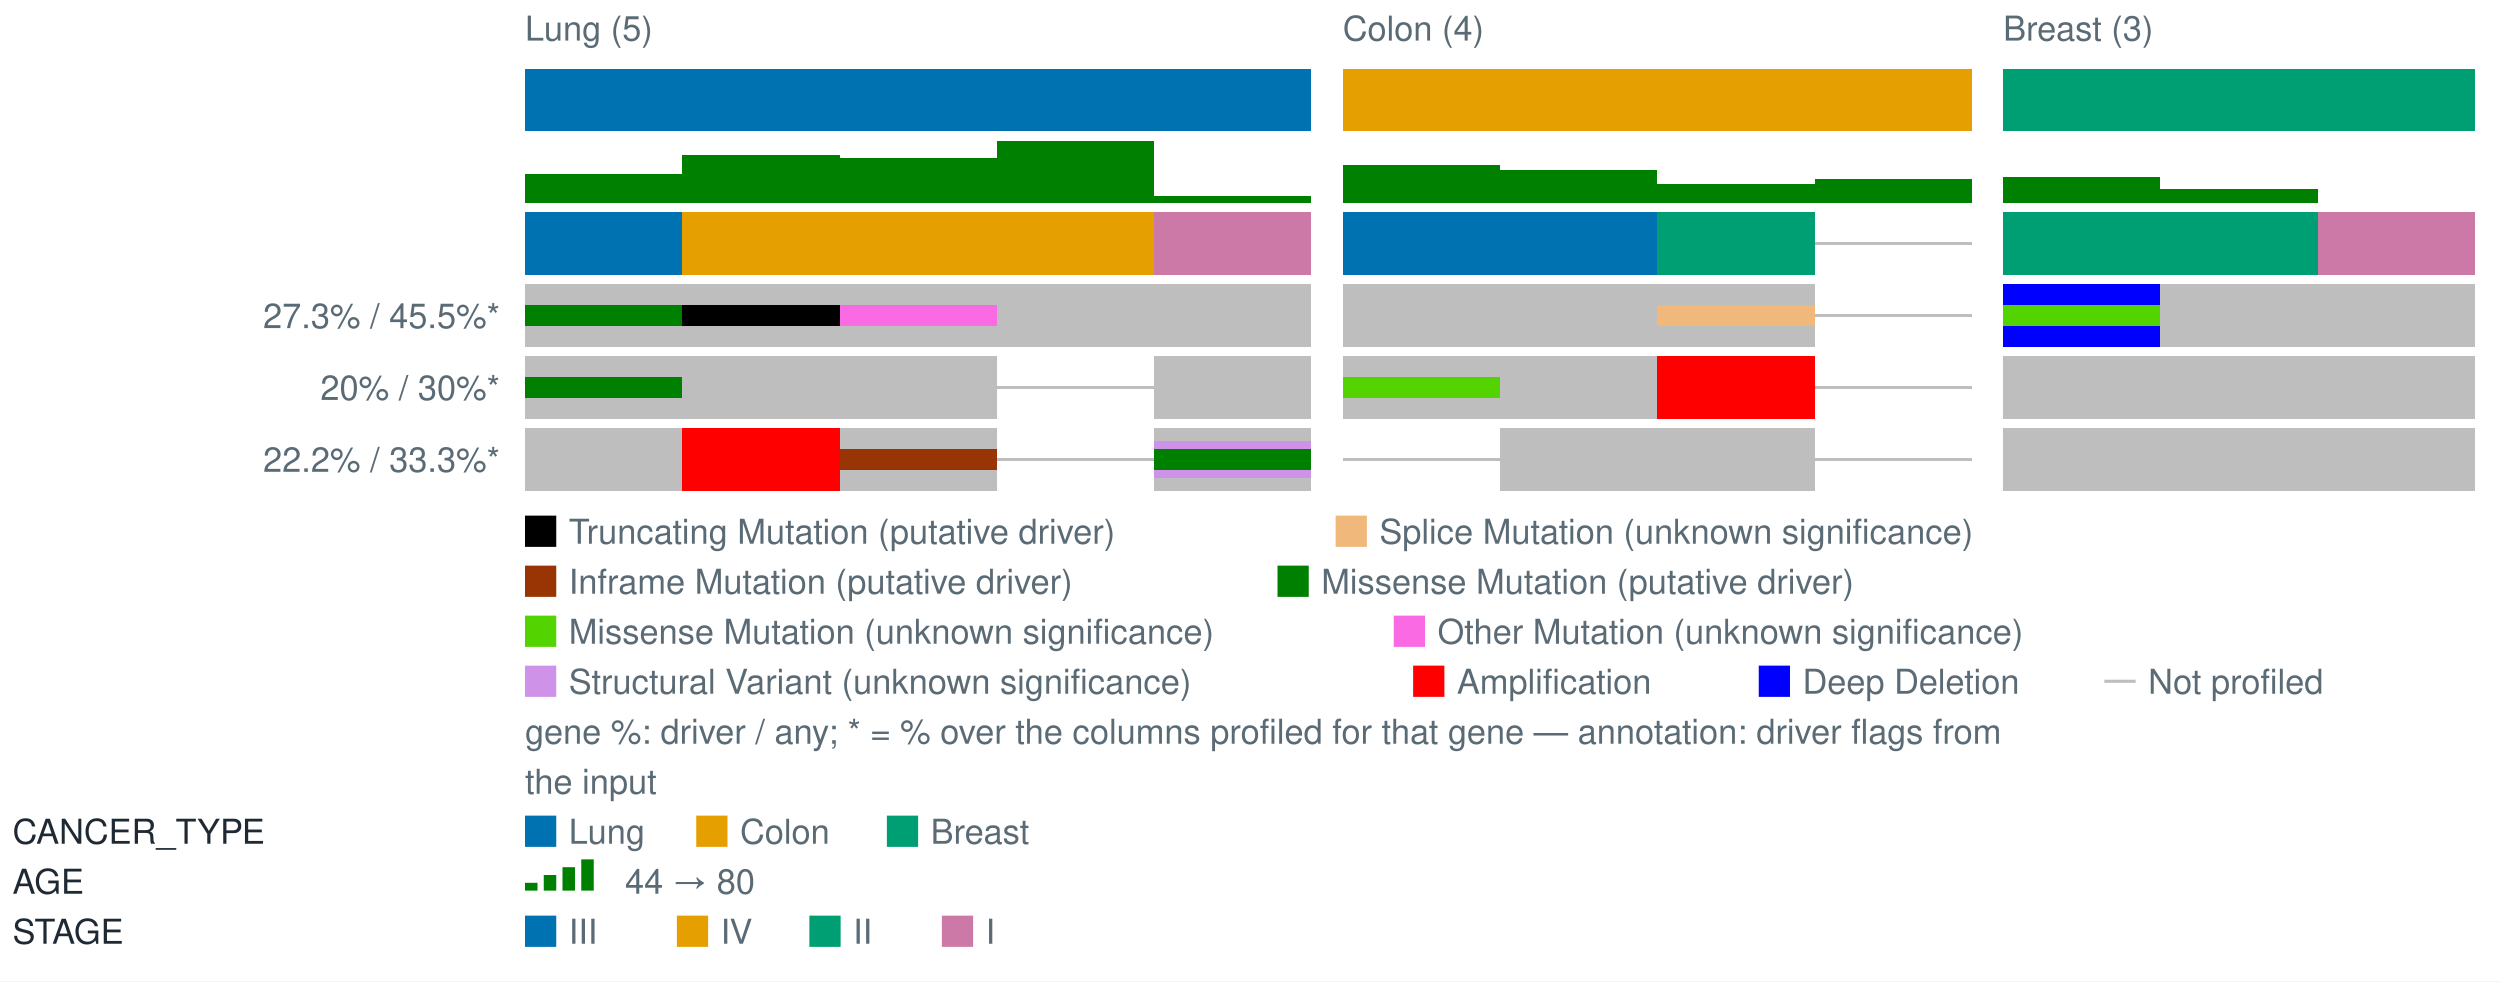
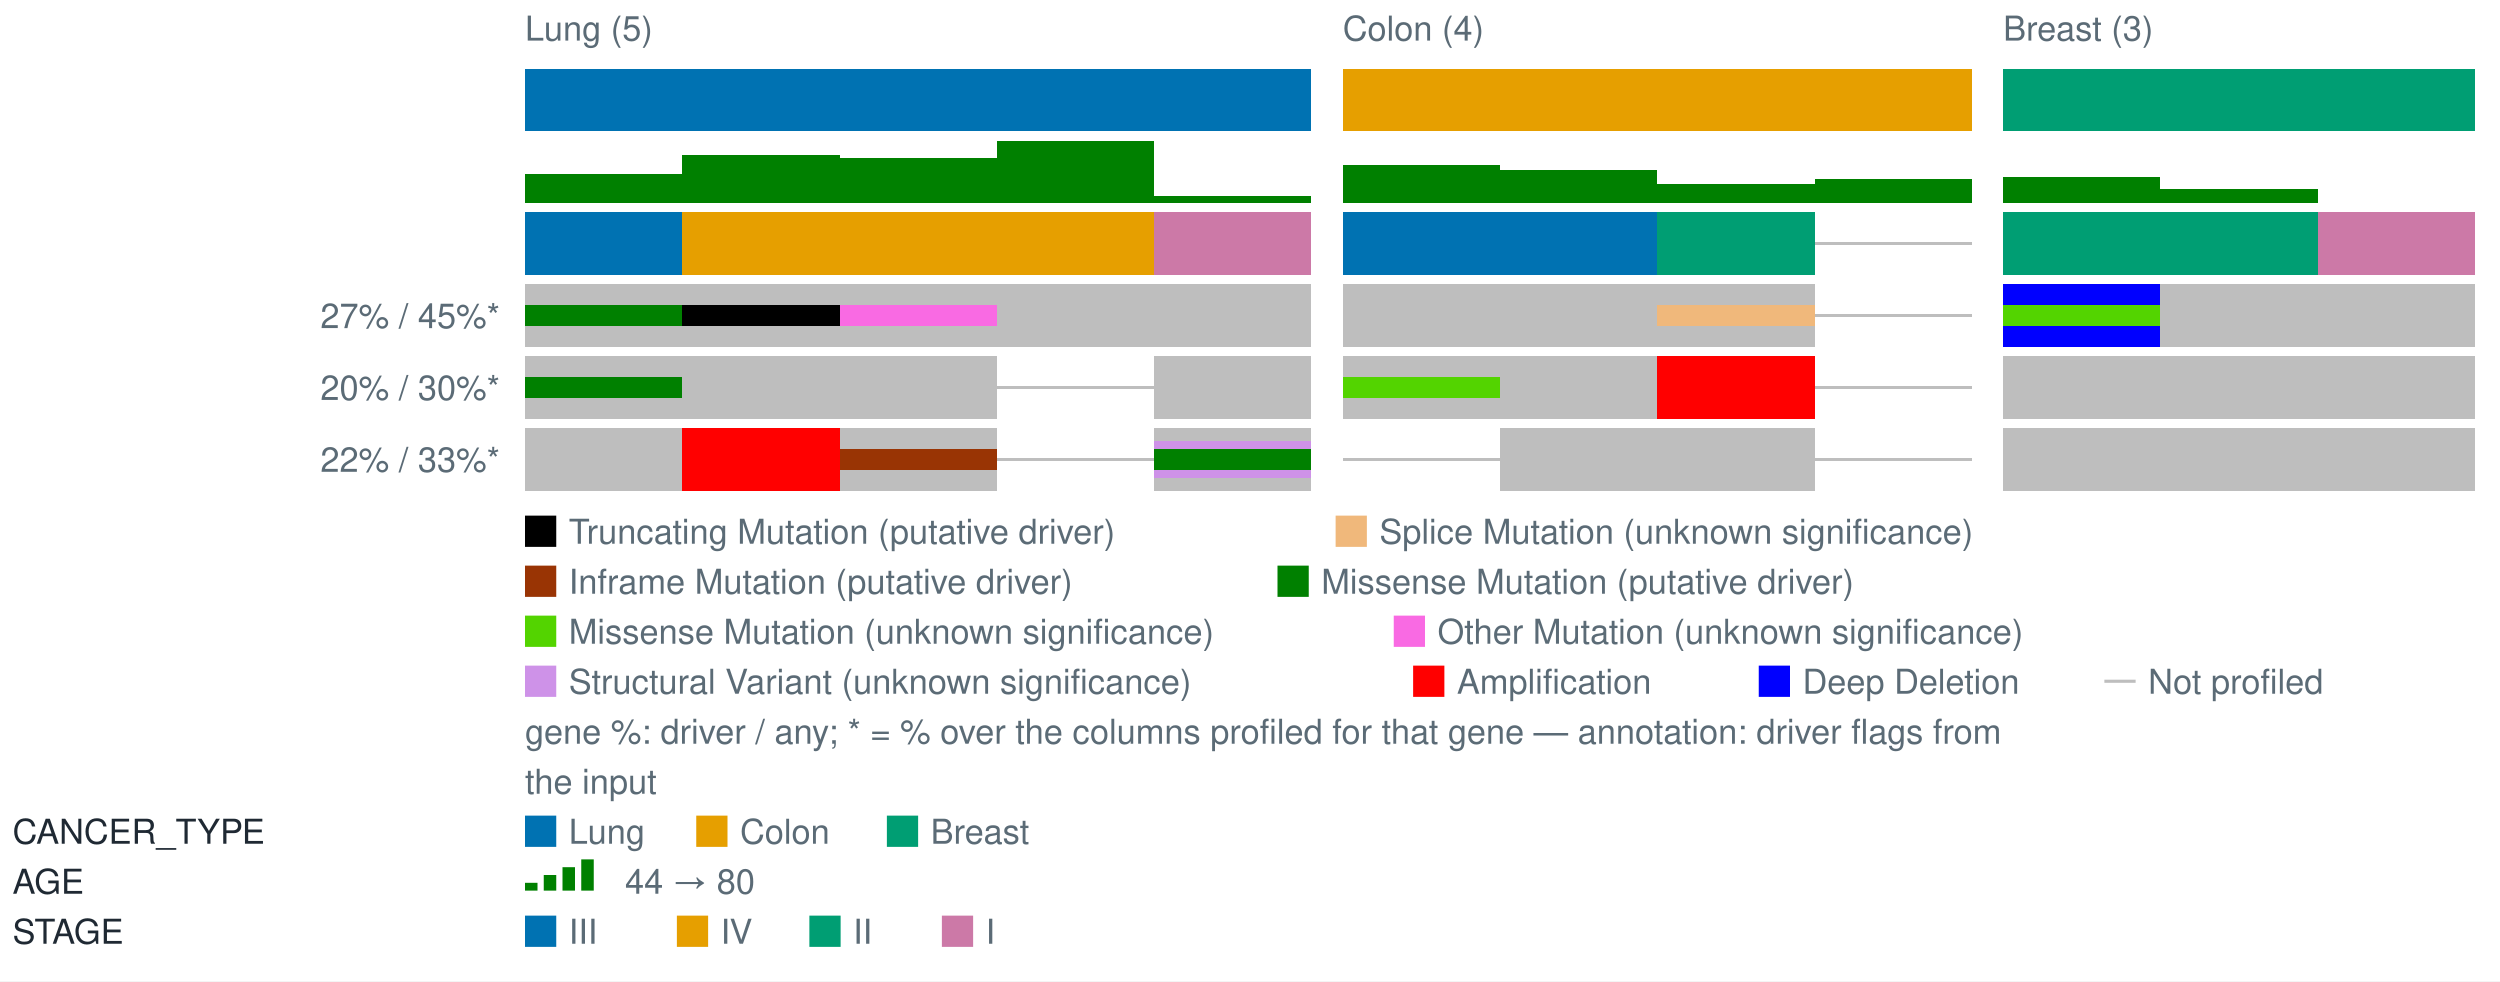
<svg xmlns="http://www.w3.org/2000/svg" width="800" height="314" font-family="IBM Plex Sans,Helvetica,Arial,sans-serif" font-size="11">
  <rect width="800" height="314" fill="#ffffff" />
  <text x="168" y="13" fill="#5b6b76">Lung (5)</text>
  <text x="429.667" y="13" fill="#5b6b76">Colon (4)</text>
  <text x="641" y="13" fill="#5b6b76">Breast (3)</text>
  <g shape-rendering="crispEdges">
    <text x="4" y="36" fill="#1f2933" />
    <rect x="168" y="22" width="50.33" height="20" fill="#0072B2" />
    <rect x="218.33" y="22" width="50.33" height="20" fill="#0072B2" />
    <rect x="268.67" y="22" width="50.33" height="20" fill="#0072B2" />
    <rect x="319" y="22" width="50.33" height="20" fill="#0072B2" />
    <rect x="369.33" y="22" width="50.33" height="20" fill="#0072B2" />
    <rect x="429.67" y="22" width="50.33" height="20" fill="#E69F00" />
    <rect x="480" y="22" width="50.33" height="20" fill="#E69F00" />
    <rect x="530.33" y="22" width="50.33" height="20" fill="#E69F00" />
    <rect x="580.67" y="22" width="50.33" height="20" fill="#E69F00" />
    <rect x="641" y="22" width="50.33" height="20" fill="#009E73" />
    <rect x="691.33" y="22" width="50.33" height="20" fill="#009E73" />
    <rect x="741.67" y="22" width="50.33" height="20" fill="#009E73" />
    <text x="4" y="59" fill="#1f2933" />
    <rect x="168" y="55.59" width="50.33" height="9.41" fill="#008000" />
    <rect x="218.33" y="49.47" width="50.33" height="15.53" fill="#008000" />
    <rect x="268.67" y="50.57" width="50.33" height="14.43" fill="#008000" />
    <rect x="319" y="45" width="50.33" height="20" fill="#008000" />
    <rect x="369.33" y="62.8" width="50.33" height="2.2" fill="#008000" />
    <rect x="429.67" y="52.76" width="50.33" height="12.24" fill="#008000" />
    <rect x="480" y="54.41" width="50.33" height="10.59" fill="#008000" />
    <rect x="530.33" y="58.88" width="50.33" height="6.12" fill="#008000" />
    <rect x="580.67" y="57.24" width="50.33" height="7.76" fill="#008000" />
    <rect x="641" y="56.69" width="50.33" height="8.31" fill="#008000" />
    <rect x="691.33" y="60.53" width="50.33" height="4.47" fill="#008000" />
    <rect x="741.67" y="65" width="50.33" height="0" fill="#008000" />
    <text x="4" y="82" fill="#1f2933" />
    <rect x="168" y="68" width="50.33" height="20" fill="#0072B2" />
    <rect x="218.33" y="68" width="50.33" height="20" fill="#E69F00" />
    <rect x="268.67" y="68" width="50.33" height="20" fill="#E69F00" />
    <rect x="319" y="68" width="50.33" height="20" fill="#E69F00" />
    <rect x="369.33" y="68" width="50.33" height="20" fill="#CC79A7" />
    <rect x="429.67" y="68" width="50.33" height="20" fill="#0072B2" />
    <rect x="480" y="68" width="50.33" height="20" fill="#0072B2" />
    <rect x="530.33" y="68" width="50.33" height="20" fill="#009E73" />
    <rect x="580.67" y="68" width="50.33" height="20" fill="#ffffff" />
    <rect x="580.67" y="77.5" width="50.33" height="1" fill="#bebebe" />
    <rect x="641" y="68" width="50.33" height="20" fill="#009E73" />
    <rect x="691.33" y="68" width="50.33" height="20" fill="#009E73" />
    <rect x="741.67" y="68" width="50.33" height="20" fill="#CC79A7" />
    <text x="4" y="105" fill="#1f2933" />
-     <text x="160" y="105" fill="#5b6b76" text-anchor="end">27.3% / 45.5%*</text>
+     <text x="160" y="105" fill="#5b6b76" text-anchor="end">27% / 45%*</text>
    <rect x="168" y="91" width="50.33" height="20" fill="#bebebe" />
    <rect x="168" y="97.67" width="50.33" height="6.67" fill="#008000" />
    <rect x="218.33" y="91" width="50.33" height="20" fill="#bebebe" />
    <rect x="218.33" y="97.67" width="50.33" height="6.67" fill="#000000" />
    <rect x="268.67" y="91" width="50.33" height="20" fill="#bebebe" />
    <rect x="268.67" y="97.67" width="50.33" height="6.67" fill="#f96ae3" />
    <rect x="319" y="91" width="50.33" height="20" fill="#bebebe" />
    <rect x="369.33" y="91" width="50.33" height="20" fill="#bebebe" />
    <rect x="429.67" y="91" width="50.33" height="20" fill="#bebebe" />
    <rect x="480" y="91" width="50.33" height="20" fill="#bebebe" />
    <rect x="530.33" y="91" width="50.33" height="20" fill="#bebebe" />
    <rect x="530.33" y="97.67" width="50.33" height="6.67" fill="#f0b87b" />
    <rect x="580.67" y="91" width="50.33" height="20" fill="#ffffff" />
    <rect x="580.67" y="100.5" width="50.33" height="1" fill="#bebebe" />
    <rect x="641" y="91" width="50.33" height="20" fill="#bebebe" />
    <rect x="641" y="91" width="50.33" height="20" fill="#0000ff" />
    <rect x="641" y="97.67" width="50.33" height="6.67" fill="#53d400" />
    <rect x="691.33" y="91" width="50.33" height="20" fill="#bebebe" />
    <rect x="741.67" y="91" width="50.33" height="20" fill="#bebebe" />
    <text x="4" y="128" fill="#1f2933" />
    <text x="160" y="128" fill="#5b6b76" text-anchor="end">20% / 30%*</text>
    <rect x="168" y="114" width="50.33" height="20" fill="#bebebe" />
    <rect x="168" y="120.67" width="50.33" height="6.67" fill="#008000" />
    <rect x="218.33" y="114" width="50.33" height="20" fill="#bebebe" />
    <rect x="268.67" y="114" width="50.33" height="20" fill="#bebebe" />
    <rect x="319" y="114" width="50.33" height="20" fill="#ffffff" />
    <rect x="319" y="123.5" width="50.33" height="1" fill="#bebebe" />
    <rect x="369.33" y="114" width="50.33" height="20" fill="#bebebe" />
    <rect x="429.67" y="114" width="50.33" height="20" fill="#bebebe" />
    <rect x="429.67" y="120.67" width="50.33" height="6.67" fill="#53d400" />
    <rect x="480" y="114" width="50.33" height="20" fill="#bebebe" />
    <rect x="530.33" y="114" width="50.33" height="20" fill="#bebebe" />
    <rect x="530.33" y="114" width="50.33" height="20" fill="#ff0000" />
    <rect x="580.67" y="114" width="50.33" height="20" fill="#ffffff" />
    <rect x="580.67" y="123.5" width="50.33" height="1" fill="#bebebe" />
    <rect x="641" y="114" width="50.33" height="20" fill="#bebebe" />
    <rect x="691.33" y="114" width="50.33" height="20" fill="#bebebe" />
    <rect x="741.67" y="114" width="50.33" height="20" fill="#bebebe" />
    <text x="4" y="151" fill="#1f2933" />
-     <text x="160" y="151" fill="#5b6b76" text-anchor="end">22.2% / 33.3%*</text>
+     <text x="160" y="151" fill="#5b6b76" text-anchor="end">22% / 33%*</text>
    <rect x="168" y="137" width="50.33" height="20" fill="#bebebe" />
    <rect x="218.33" y="137" width="50.33" height="20" fill="#bebebe" />
    <rect x="218.33" y="137" width="50.33" height="20" fill="#ff0000" />
    <rect x="268.67" y="137" width="50.33" height="20" fill="#bebebe" />
    <rect x="268.67" y="143.67" width="50.33" height="6.67" fill="#993404" />
    <rect x="319" y="137" width="50.33" height="20" fill="#ffffff" />
    <rect x="319" y="146.5" width="50.33" height="1" fill="#bebebe" />
    <rect x="369.33" y="137" width="50.33" height="20" fill="#bebebe" />
    <rect x="369.33" y="141" width="50.33" height="12" fill="#ce92e8" />
    <rect x="369.33" y="143.67" width="50.33" height="6.67" fill="#008000" />
    <rect x="429.67" y="137" width="50.33" height="20" fill="#ffffff" />
    <rect x="429.67" y="146.5" width="50.33" height="1" fill="#bebebe" />
    <rect x="480" y="137" width="50.33" height="20" fill="#bebebe" />
    <rect x="530.33" y="137" width="50.33" height="20" fill="#bebebe" />
    <rect x="580.67" y="137" width="50.33" height="20" fill="#ffffff" />
    <rect x="580.67" y="146.5" width="50.33" height="1" fill="#bebebe" />
    <rect x="641" y="137" width="50.33" height="20" fill="#bebebe" />
    <rect x="691.33" y="137" width="50.33" height="20" fill="#bebebe" />
    <rect x="741.67" y="137" width="50.33" height="20" fill="#bebebe" />
  </g>
  <rect x="168" y="165" width="10" height="10" fill="#000000" />
  <text x="182" y="174" fill="#5b6b76">Truncating Mutation (putative driver)</text>
  <rect x="427.4" y="165" width="10" height="10" fill="#f0b87b" />
  <text x="441.4" y="174" fill="#5b6b76">Splice Mutation (unknown significance)</text>
  <rect x="168" y="181" width="10" height="10" fill="#993404" />
  <text x="182" y="190" fill="#5b6b76">Inframe Mutation (putative driver)</text>
  <rect x="408.8" y="181" width="10" height="10" fill="#008000" />
  <text x="422.8" y="190" fill="#5b6b76">Missense Mutation (putative driver)</text>
  <rect x="168" y="197" width="10" height="10" fill="#53d400" />
  <text x="182" y="206" fill="#5b6b76">Missense Mutation (unknown significance)</text>
  <rect x="446" y="197" width="10" height="10" fill="#f96ae3" />
  <text x="460" y="206" fill="#5b6b76">Other Mutation (unknown significance)</text>
  <rect x="168" y="213" width="10" height="10" fill="#ce92e8" />
  <text x="182" y="222" fill="#5b6b76">Structural Variant (unknown significance)</text>
  <rect x="452.2" y="213" width="10" height="10" fill="#ff0000" />
  <text x="466.2" y="222" fill="#5b6b76">Amplification</text>
  <rect x="562.8" y="213" width="10" height="10" fill="#0000ff" />
  <text x="576.8" y="222" fill="#5b6b76">Deep Deletion</text>
  <rect x="673.4" y="213" width="10" height="10" fill="#ffffff" />
  <rect x="673.4" y="217.5" width="10" height="1" fill="#bebebe" />
  <text x="687.4" y="222" fill="#5b6b76">Not profiled</text>
  <text x="168" y="238" fill="#5b6b76">gene %: driver / any; * = % over the columns profiled for that gene — annotation: driver flags from</text>
  <text x="168" y="254" fill="#5b6b76">the input</text>
  <text x="4" y="270" fill="#1f2933">CANCER_TYPE</text>
  <rect x="168" y="261" width="10" height="10" fill="#0072B2" />
  <text x="182" y="270" fill="#5b6b76">Lung</text>
  <rect x="222.8" y="261" width="10" height="10" fill="#E69F00" />
  <text x="236.8" y="270" fill="#5b6b76">Colon</text>
  <rect x="283.8" y="261" width="10" height="10" fill="#009E73" />
  <text x="297.8" y="270" fill="#5b6b76">Breast</text>
  <text x="4" y="286" fill="#1f2933">AGE</text>
  <rect x="168" y="282.5" width="4" height="2.5" fill="#008000" />
  <rect x="174" y="280" width="4" height="5" fill="#008000" />
  <rect x="180" y="277.5" width="4" height="7.5" fill="#008000" />
  <rect x="186" y="275" width="4" height="10" fill="#008000" />
  <text x="200" y="286" fill="#5b6b76">44 → 80</text>
  <text x="4" y="302" fill="#1f2933">STAGE</text>
  <rect x="168" y="293" width="10" height="10" fill="#0072B2" />
  <text x="182" y="302" fill="#5b6b76">III</text>
  <rect x="216.6" y="293" width="10" height="10" fill="#E69F00" />
  <text x="230.6" y="302" fill="#5b6b76">IV</text>
  <rect x="259" y="293" width="10" height="10" fill="#009E73" />
  <text x="273" y="302" fill="#5b6b76">II</text>
  <rect x="301.4" y="293" width="10" height="10" fill="#CC79A7" />
  <text x="315.4" y="302" fill="#5b6b76">I</text>
</svg>
